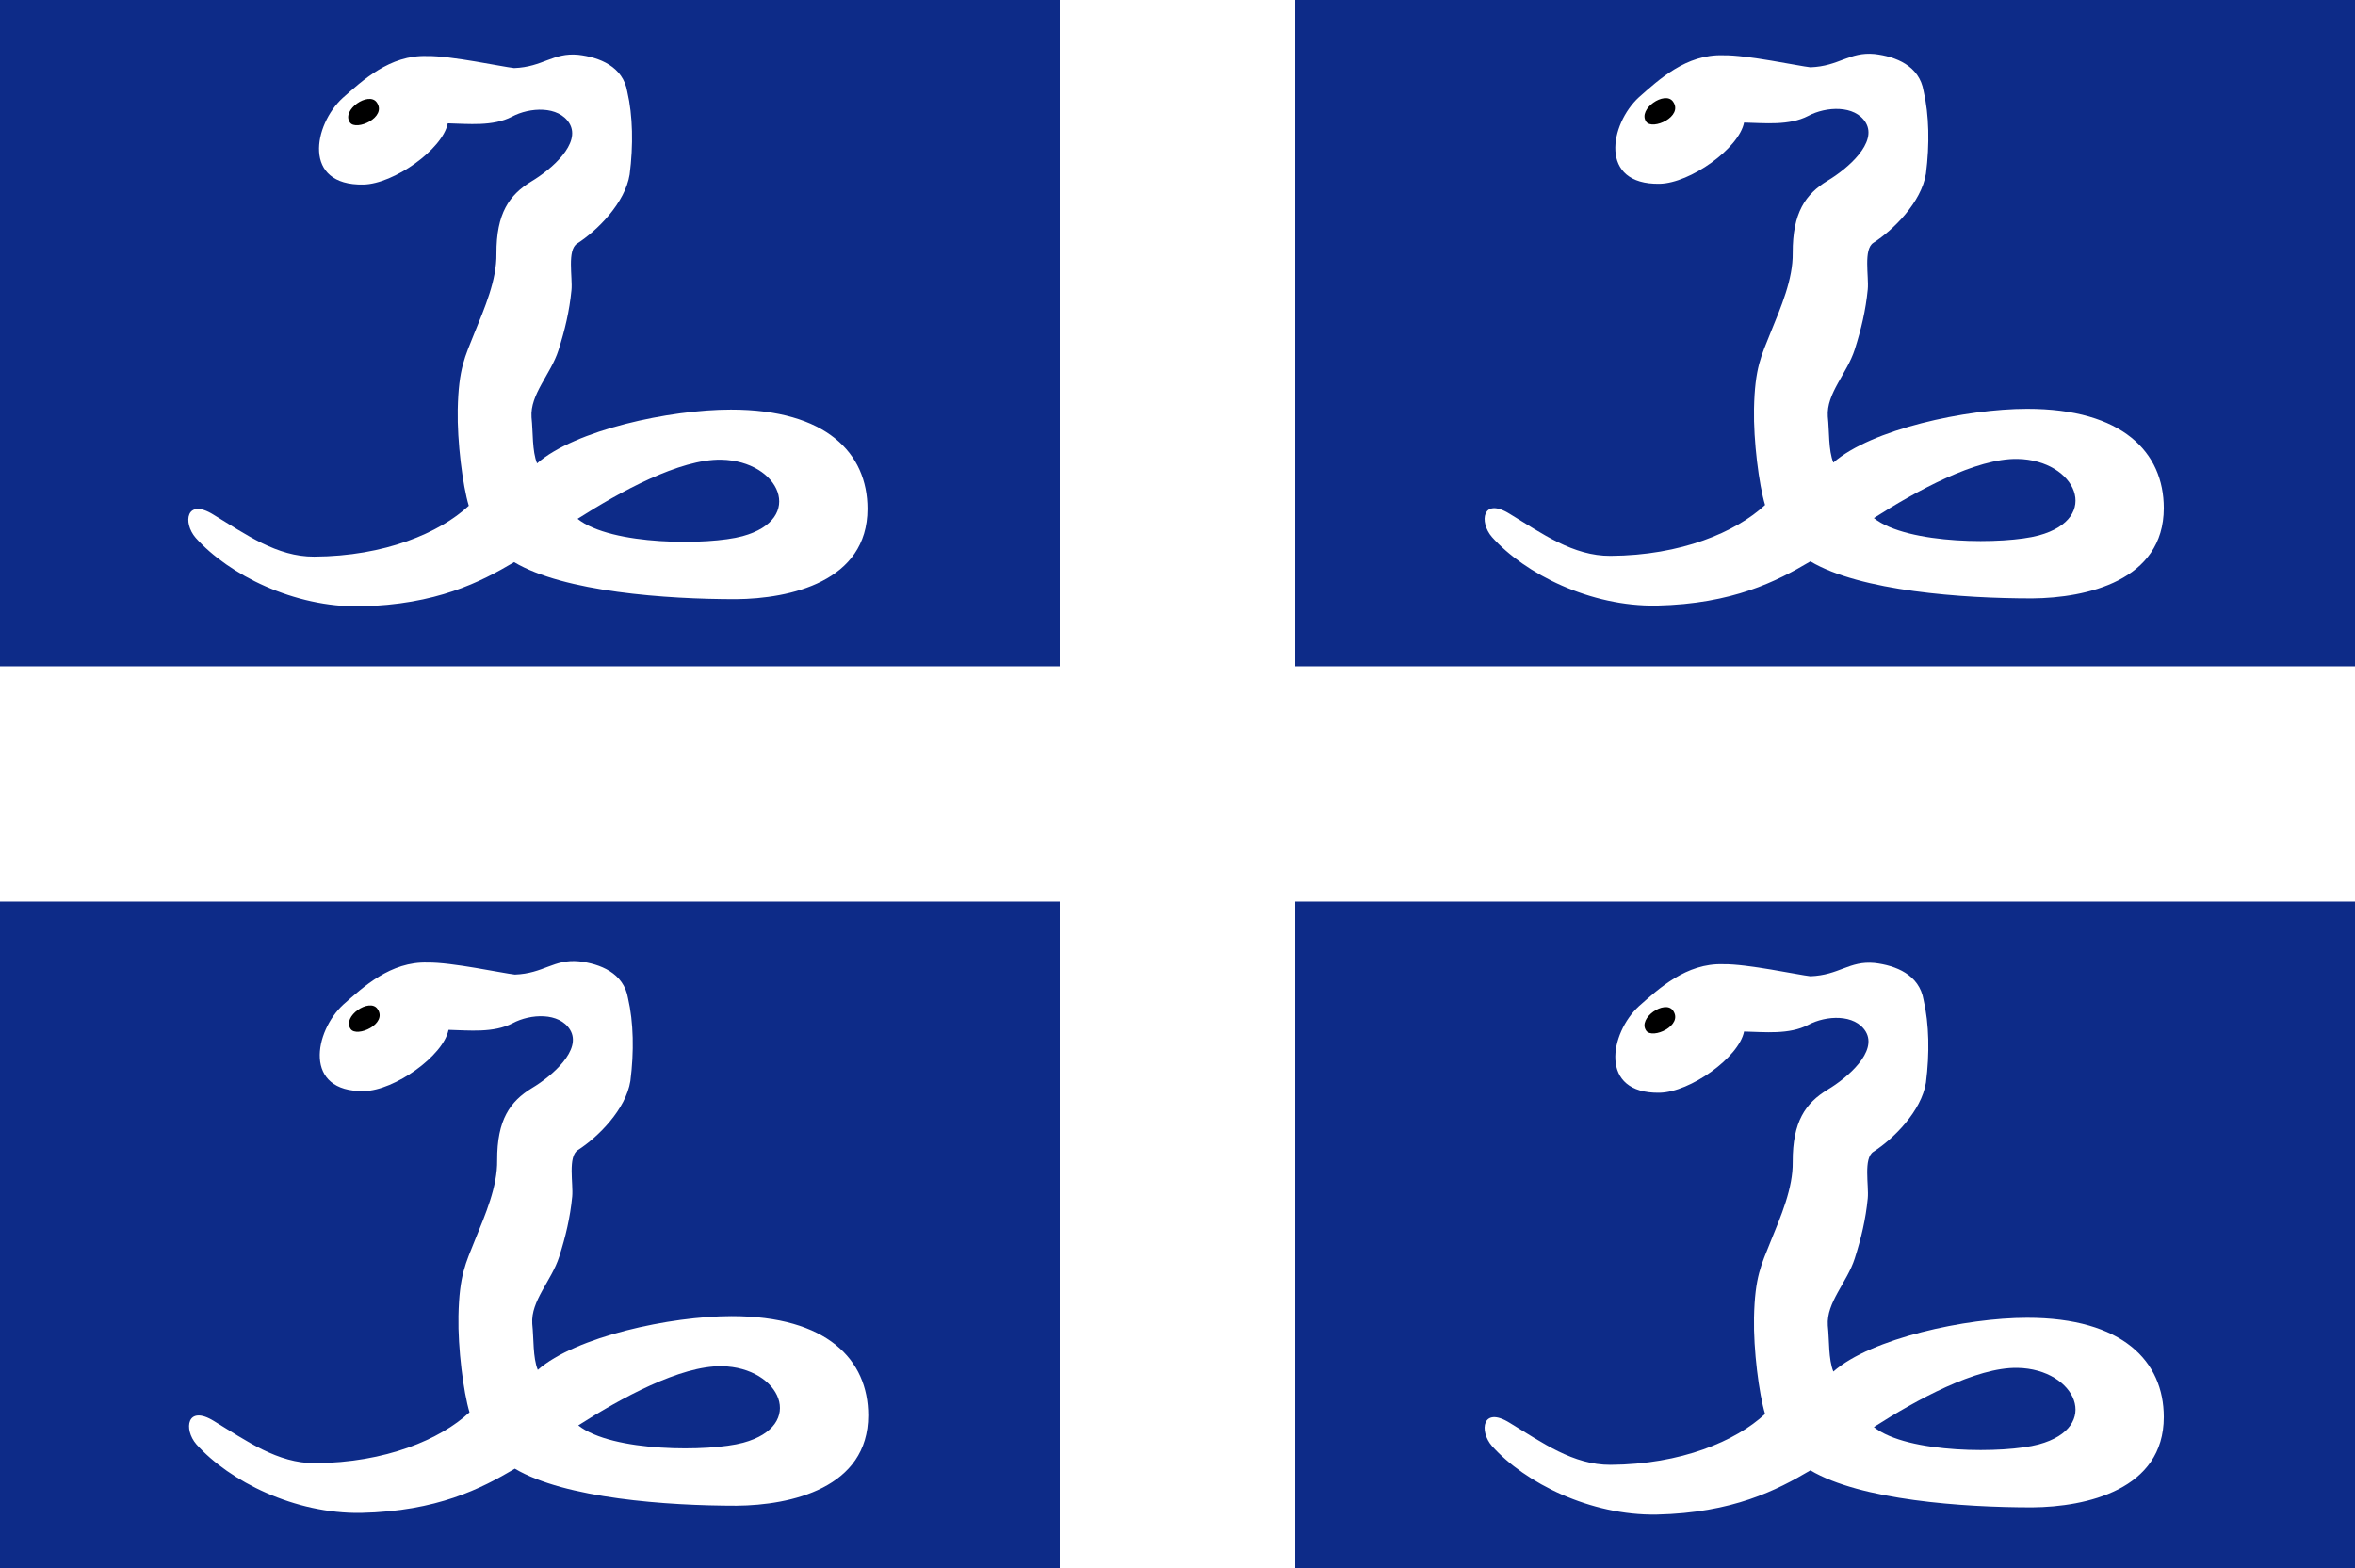
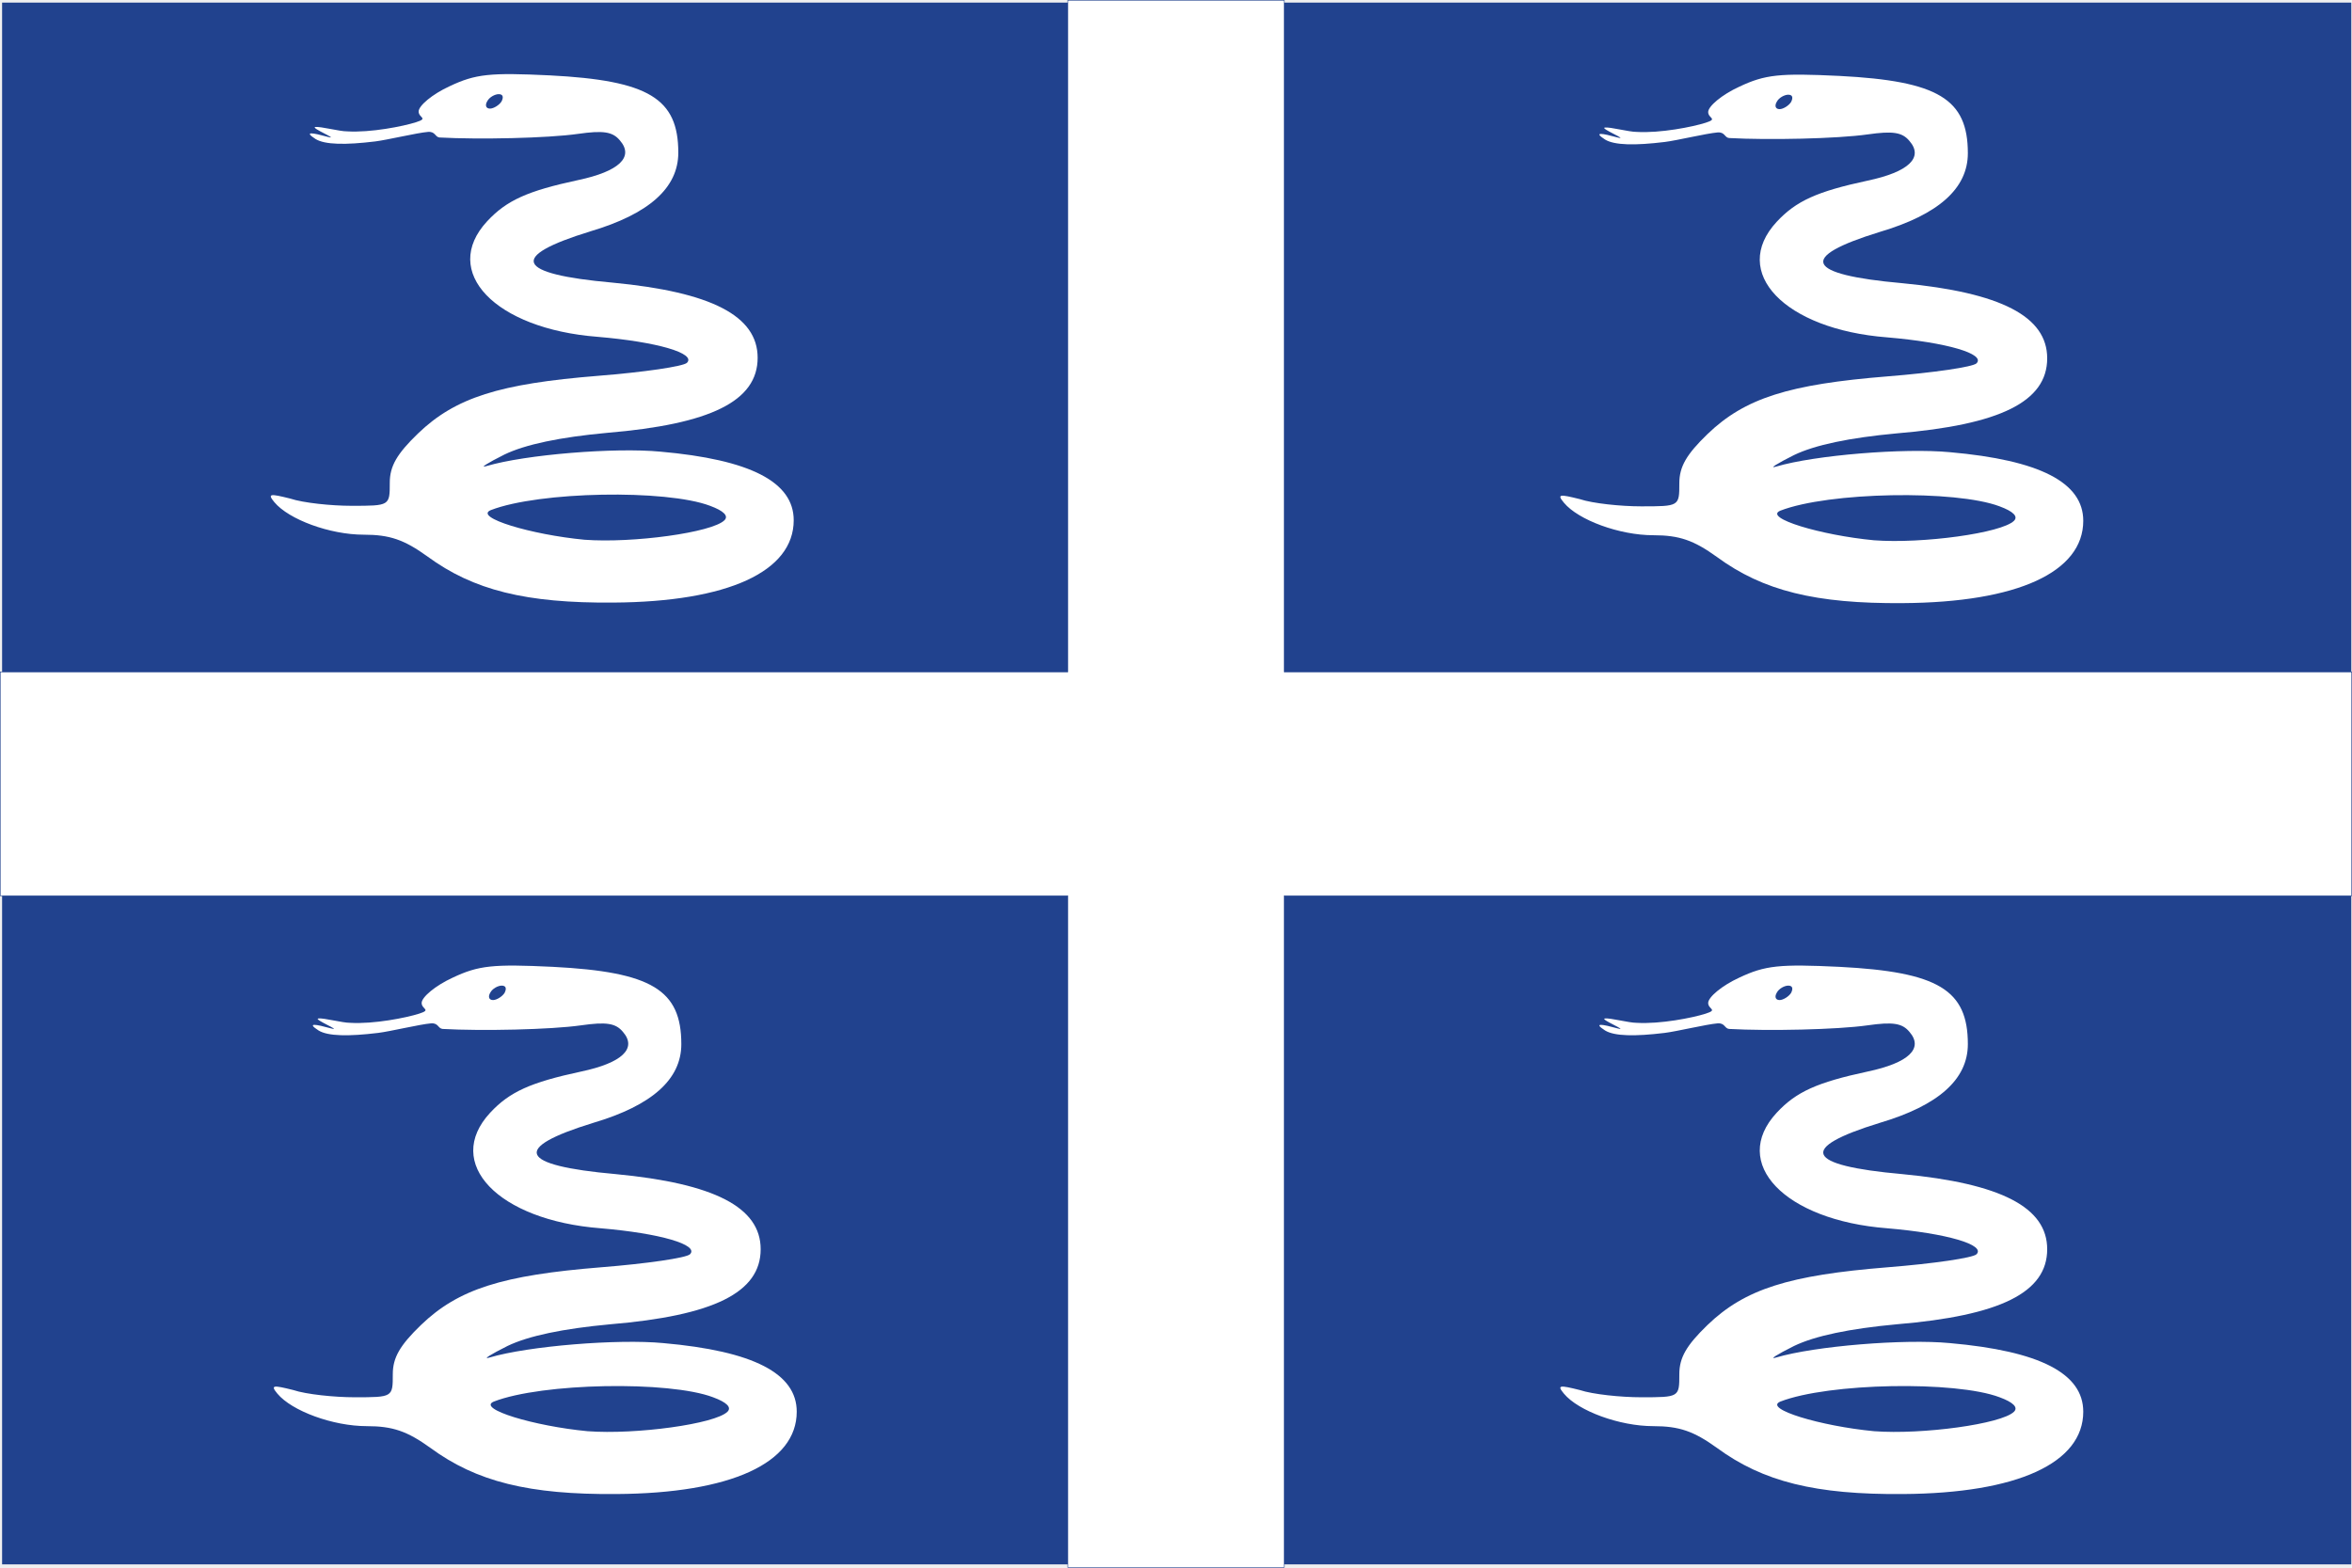
- <svg xmlns="http://www.w3.org/2000/svg" version="1.0" x="0" y="0" width="625" height="416.25" id="svg734">
-   <defs id="defs736" />
-   <rect width="625" height="416.25" x="0" y="5.9000002e-005" style="font-size:12px;fill:#0d2b88;fill-opacity:1;fill-rule:evenodd;stroke-width:1pt" id="rect738" />
-   <rect width="62.5" height="416.25" x="281.25" y="7.0000001e-006" style="font-size:12px;fill:#ffffff;fill-opacity:1;fill-rule:evenodd;stroke-width:1pt" id="rect739" />
-   <rect width="625" height="62.5" x="0" y="176.875" style="font-size:12px;fill:#ffffff;fill-opacity:1;fill-rule:evenodd;stroke-width:1pt" id="rect740" />
-   <g id="g749">
-     <path d="M 90.963,25.991 C 83.216,33.095 80.153,49.309 96.454,48.992 C 104.497,48.835 117.473,39.65 118.838,32.74 C 124.273,32.872 130.831,33.603 135.857,30.979 C 140.615,28.438 148.234,28.042 151.115,32.74 C 154.33,38.062 146.357,44.98 140.994,48.181 C 135.156,51.73 131.706,56.629 131.749,67.364 C 131.849,74.328 128.635,81.724 125.881,88.491 C 123.445,94.639 121.697,97.728 121.479,108.737 C 121.31,117.187 122.785,128.882 124.413,134.266 C 116.683,141.449 102.147,147.655 83.395,147.763 C 73.471,147.821 65.223,141.828 56.632,136.613 C 49.392,132.108 48.451,138.761 51.937,142.775 C 60.731,152.589 78.043,161.262 95.657,160.968 C 115.858,160.52 127.509,154.515 136.444,149.23 C 149.716,157.12 176.838,159.067 195.313,159.058 C 209.675,158.94 230.235,154.388 230.231,135.074 C 230.227,120.339 219.361,108.728 193.956,108.737 C 177.747,108.742 152.6,114.162 142.534,123.005 C 141.195,119.708 141.493,114.772 141.066,110.791 C 140.629,104.661 146.204,99.323 148.216,92.968 C 149.921,87.586 151.116,82.627 151.665,77.016 C 151.996,73.628 150.445,66.359 153.177,64.647 C 158.496,61.231 165.901,53.88 167.105,46.31 C 168.098,38.567 167.958,30.74 166.484,24.382 C 165.371,17.633 159.078,15.2 153.463,14.547 C 146.745,13.911 144.103,17.79 136.444,18.068 C 133.35,17.737 119.591,14.761 113.332,14.879 C 103.43,14.533 96.142,21.443 90.963,25.991 z " style="fill:#ffffff;fill-opacity:1;fill-rule:evenodd;stroke:none;stroke-width:1pt;stroke-linecap:butt;stroke-linejoin:miter;stroke-opacity:1" id="path747" />
-     <path d="M 153.281,137.734 C 164.532,130.546 180.41,121.821 191.407,122.031 C 206.97,122.325 213.841,137.792 197.032,142.343 C 188.09,144.775 162.214,144.869 153.281,137.734 z " style="fill:#0d2b88;fill-opacity:1;fill-rule:evenodd;stroke:none;stroke-width:1pt;stroke-linecap:butt;stroke-linejoin:miter;stroke-opacity:1" id="path745" />
-     <path d="M 92.852,32.499 C 94.472,34.903 102.866,31.152 99.961,27.147 C 97.867,24.233 90.552,29.143 92.852,32.499 z " style="fill:#000000;fill-opacity:1;fill-rule:evenodd;stroke:none;stroke-width:1pt;stroke-linecap:butt;stroke-linejoin:miter;stroke-opacity:1" id="path748" />
-   </g>
-   <g transform="translate(344.0251,-0.205307)" id="g753">
-     <path d="M 90.963,25.991 C 83.216,33.095 80.153,49.309 96.454,48.992 C 104.497,48.835 117.473,39.65 118.838,32.74 C 124.273,32.872 130.831,33.603 135.857,30.979 C 140.615,28.438 148.234,28.042 151.115,32.74 C 154.33,38.062 146.357,44.98 140.994,48.181 C 135.156,51.73 131.706,56.629 131.749,67.364 C 131.849,74.328 128.635,81.724 125.881,88.491 C 123.445,94.639 121.697,97.728 121.479,108.737 C 121.31,117.187 122.785,128.882 124.413,134.266 C 116.683,141.449 102.147,147.655 83.395,147.763 C 73.471,147.821 65.223,141.828 56.632,136.613 C 49.392,132.108 48.451,138.761 51.937,142.775 C 60.731,152.589 78.043,161.262 95.657,160.968 C 115.858,160.52 127.509,154.515 136.444,149.23 C 149.716,157.12 176.838,159.067 195.313,159.058 C 209.675,158.94 230.235,154.388 230.231,135.074 C 230.227,120.339 219.361,108.728 193.956,108.737 C 177.747,108.742 152.6,114.162 142.534,123.005 C 141.195,119.708 141.493,114.772 141.066,110.791 C 140.629,104.661 146.204,99.323 148.216,92.968 C 149.921,87.586 151.116,82.627 151.665,77.016 C 151.996,73.628 150.445,66.359 153.177,64.647 C 158.496,61.231 165.901,53.88 167.105,46.31 C 168.098,38.567 167.958,30.74 166.484,24.382 C 165.371,17.633 159.078,15.2 153.463,14.547 C 146.745,13.911 144.103,17.79 136.444,18.068 C 133.35,17.737 119.591,14.761 113.332,14.879 C 103.43,14.533 96.142,21.443 90.963,25.991 z " style="fill:#ffffff;fill-opacity:1;fill-rule:evenodd;stroke:none;stroke-width:1pt;stroke-linecap:butt;stroke-linejoin:miter;stroke-opacity:1" id="path754" />
-     <path d="M 153.281,137.734 C 164.532,130.546 180.41,121.821 191.407,122.031 C 206.97,122.325 213.841,137.792 197.032,142.343 C 188.09,144.775 162.214,144.869 153.281,137.734 z " style="fill:#0d2b88;fill-opacity:1;fill-rule:evenodd;stroke:none;stroke-width:1pt;stroke-linecap:butt;stroke-linejoin:miter;stroke-opacity:1" id="path755" />
-     <path d="M 92.852,32.499 C 94.472,34.903 102.866,31.152 99.961,27.147 C 97.867,24.233 90.552,29.143 92.852,32.499 z " style="fill:#000000;fill-opacity:1;fill-rule:evenodd;stroke:none;stroke-width:1pt;stroke-linecap:butt;stroke-linejoin:miter;stroke-opacity:1" id="path756" />
-   </g>
-   <g transform="translate(344.0251,241.0959)" id="g757">
-     <path d="M 90.963,25.991 C 83.216,33.095 80.153,49.309 96.454,48.992 C 104.497,48.835 117.473,39.65 118.838,32.74 C 124.273,32.872 130.831,33.603 135.857,30.979 C 140.615,28.438 148.234,28.042 151.115,32.74 C 154.33,38.062 146.357,44.98 140.994,48.181 C 135.156,51.73 131.706,56.629 131.749,67.364 C 131.849,74.328 128.635,81.724 125.881,88.491 C 123.445,94.639 121.697,97.728 121.479,108.737 C 121.31,117.187 122.785,128.882 124.413,134.266 C 116.683,141.449 102.147,147.655 83.395,147.763 C 73.471,147.821 65.223,141.828 56.632,136.613 C 49.392,132.108 48.451,138.761 51.937,142.775 C 60.731,152.589 78.043,161.262 95.657,160.968 C 115.858,160.52 127.509,154.515 136.444,149.23 C 149.716,157.12 176.838,159.067 195.313,159.058 C 209.675,158.94 230.235,154.388 230.231,135.074 C 230.227,120.339 219.361,108.728 193.956,108.737 C 177.747,108.742 152.6,114.162 142.534,123.005 C 141.195,119.708 141.493,114.772 141.066,110.791 C 140.629,104.661 146.204,99.323 148.216,92.968 C 149.921,87.586 151.116,82.627 151.665,77.016 C 151.996,73.628 150.445,66.359 153.177,64.647 C 158.496,61.231 165.901,53.88 167.105,46.31 C 168.098,38.567 167.958,30.74 166.484,24.382 C 165.371,17.633 159.078,15.2 153.463,14.547 C 146.745,13.911 144.103,17.79 136.444,18.068 C 133.35,17.737 119.591,14.761 113.332,14.879 C 103.43,14.533 96.142,21.443 90.963,25.991 z " style="fill:#ffffff;fill-opacity:1;fill-rule:evenodd;stroke:none;stroke-width:1pt;stroke-linecap:butt;stroke-linejoin:miter;stroke-opacity:1" id="path758" />
-     <path d="M 153.281,137.734 C 164.532,130.546 180.41,121.821 191.407,122.031 C 206.97,122.325 213.841,137.792 197.032,142.343 C 188.09,144.775 162.214,144.869 153.281,137.734 z " style="fill:#0d2b88;fill-opacity:1;fill-rule:evenodd;stroke:none;stroke-width:1pt;stroke-linecap:butt;stroke-linejoin:miter;stroke-opacity:1" id="path759" />
-     <path d="M 92.852,32.499 C 94.472,34.903 102.866,31.152 99.961,27.147 C 97.867,24.233 90.552,29.143 92.852,32.499 z " style="fill:#000000;fill-opacity:1;fill-rule:evenodd;stroke:none;stroke-width:1pt;stroke-linecap:butt;stroke-linejoin:miter;stroke-opacity:1" id="path760" />
-   </g>
-   <g transform="translate(0.193076,240.6539)" id="g761">
-     <path d="M 90.963,25.991 C 83.216,33.095 80.153,49.309 96.454,48.992 C 104.497,48.835 117.473,39.65 118.838,32.74 C 124.273,32.872 130.831,33.603 135.857,30.979 C 140.615,28.438 148.234,28.042 151.115,32.74 C 154.33,38.062 146.357,44.98 140.994,48.181 C 135.156,51.73 131.706,56.629 131.749,67.364 C 131.849,74.328 128.635,81.724 125.881,88.491 C 123.445,94.639 121.697,97.728 121.479,108.737 C 121.31,117.187 122.785,128.882 124.413,134.266 C 116.683,141.449 102.147,147.655 83.395,147.763 C 73.471,147.821 65.223,141.828 56.632,136.613 C 49.392,132.108 48.451,138.761 51.937,142.775 C 60.731,152.589 78.043,161.262 95.657,160.968 C 115.858,160.52 127.509,154.515 136.444,149.23 C 149.716,157.12 176.838,159.067 195.313,159.058 C 209.675,158.94 230.235,154.388 230.231,135.074 C 230.227,120.339 219.361,108.728 193.956,108.737 C 177.747,108.742 152.6,114.162 142.534,123.005 C 141.195,119.708 141.493,114.772 141.066,110.791 C 140.629,104.661 146.204,99.323 148.216,92.968 C 149.921,87.586 151.116,82.627 151.665,77.016 C 151.996,73.628 150.445,66.359 153.177,64.647 C 158.496,61.231 165.901,53.88 167.105,46.31 C 168.098,38.567 167.958,30.74 166.484,24.382 C 165.371,17.633 159.078,15.2 153.463,14.547 C 146.745,13.911 144.103,17.79 136.444,18.068 C 133.35,17.737 119.591,14.761 113.332,14.879 C 103.43,14.533 96.142,21.443 90.963,25.991 z " style="fill:#ffffff;fill-opacity:1;fill-rule:evenodd;stroke:none;stroke-width:1pt;stroke-linecap:butt;stroke-linejoin:miter;stroke-opacity:1" id="path762" />
-     <path d="M 153.281,137.734 C 164.532,130.546 180.41,121.821 191.407,122.031 C 206.97,122.325 213.841,137.792 197.032,142.343 C 188.09,144.775 162.214,144.869 153.281,137.734 z " style="fill:#0d2b88;fill-opacity:1;fill-rule:evenodd;stroke:none;stroke-width:1pt;stroke-linecap:butt;stroke-linejoin:miter;stroke-opacity:1" id="path763" />
-     <path d="M 92.852,32.499 C 94.472,34.903 102.866,31.152 99.961,27.147 C 97.867,24.233 90.552,29.143 92.852,32.499 z " style="fill:#000000;fill-opacity:1;fill-rule:evenodd;stroke:none;stroke-width:1pt;stroke-linecap:butt;stroke-linejoin:miter;stroke-opacity:1" id="path764" />
+ <svg xmlns="http://www.w3.org/2000/svg" viewBox="0 0 326 217" id="svg2" width="750" height="500" version="1.0">
+   <defs id="defs17" />
+   <g id="g2058" transform="matrix(0.999768,0,0,1.001187,3.78314e-2,-0.128793)">
+     <rect y="0.322" x="0.252" height="216.257" width="325.685" id="rect2049" style="opacity:1;fill:#21428e;fill-opacity:1;stroke:none;stroke-width:0.375;stroke-linecap:butt;stroke-linejoin:bevel;stroke-miterlimit:4;stroke-dasharray:none;stroke-opacity:1" />
+     <path d="M 148,93 L 0,93 L 0,124 L 148,124 L 148,217 L 178,217 L 178,124 L 326,124 L 326,93 L 178,93 L 178,-1.1368684e-013 L 148,-1.1368684e-013 L 148,93 z " id="path6" style="fill:#ffffff;fill-opacity:1;stroke:#21428e;stroke-width:0.076;stroke-miterlimit:4;stroke-dasharray:none;stroke-opacity:1" />
+     <path d="M 62.3,11.9 C 59.9,13 58,14.6 58,15.4 C 58,16.3 59.412,16.318 57.641,16.886 C 55.869,17.453 51.341,18.35 48.085,18.152 C 47.01,18.156 44.427,17.454 43.678,17.548 C 42.929,17.642 47.068,19.331 45.468,18.931 C 43.268,18.331 42.006,18.11 43.706,19.21 C 45.006,20.01 47.874,20.047 51.974,19.547 C 53.624,19.347 57.767,18.353 59.289,18.227 C 60.341,18.139 60.26,18.95 60.91,19 C 66.31,19.3 75.9,19.1 80.1,18.5 C 83.6,18 84.9,18.2 85.9,19.4 C 87.9,21.7 85.8,23.7 80.1,24.9 C 73.1,26.4 70.2,27.7 67.5,30.6 C 61,37.6 68.6,45.5 82.8,46.6 C 91.1,47.3 96.5,48.9 95.2,50.2 C 94.7,50.7 89.2,51.5 82.9,52 C 69.2,53.1 63.1,55 57.9,60 C 55,62.8 54,64.5 54,66.8 C 54,70 54,70 48.7,70 C 45.9,70 42,69.6 40.2,69 C 37.4,68.3 37,68.3 38,69.5 C 40,71.9 45.7,74 50.4,74 C 54,74 56,74.7 59.2,77 C 65.6,81.7 72.9,83.5 85,83.4 C 100.9,83.3 110,79.1 110,72 C 110,66.7 104,63.6 91.5,62.5 C 85.2,61.9 72.8,62.9 67.4,64.5 C 66.4,64.8 67.5,64.1 69.9,62.9 C 72.8,61.5 77.6,60.5 84.1,59.9 C 98.5,58.7 105,55.5 105,49.5 C 105,43.7 98.6,40.4 84.9,39.1 C 71.4,37.9 70.4,35.5 81.8,32 C 89.9,29.6 94,26 94,21.1 C 94,13.6 89.9,11.1 76.2,10.4 C 67.9,10 65.9,10.2 62.3,11.9 z M 69.5,14 C 69.2,14.5 68.4,15 67.9,15 C 67.3,15 67.2,14.5 67.5,14 C 67.8,13.4 68.6,13 69.1,13 C 69.7,13 69.8,13.4 69.5,14 z M 98.4,70 C 100.3,70.7 101,71.4 100.4,72 C 98.7,73.7 87.7,75.2 81,74.7 C 73.6,74 65.6,71.6 68,70.6 C 74.7,68 92.3,67.7 98.4,70 z " id="path8" style="fill:#ffffff;fill-opacity:1;stroke:none" />
+     <path d="M 241.08,11.975 C 238.68,13.075 236.78,14.675 236.78,15.475 C 236.78,16.375 238.192,16.393 236.421,16.961 C 234.649,17.528 230.121,18.425 226.865,18.227 C 225.79,18.231 223.207,17.529 222.458,17.623 C 221.709,17.717 225.848,19.406 224.248,19.006 C 222.048,18.406 220.786,18.185 222.486,19.285 C 223.786,20.085 226.654,20.122 230.754,19.622 C 232.404,19.422 236.547,18.428 238.069,18.302 C 239.121,18.214 239.04,19.025 239.69,19.075 C 245.09,19.375 254.68,19.175 258.88,18.575 C 262.38,18.075 263.68,18.275 264.68,19.475 C 266.68,21.775 264.58,23.775 258.88,24.975 C 251.88,26.475 248.98,27.775 246.28,30.675 C 239.78,37.675 247.38,45.575 261.58,46.675 C 269.88,47.375 275.28,48.975 273.98,50.275 C 273.48,50.775 267.98,51.575 261.68,52.075 C 247.98,53.175 241.88,55.075 236.68,60.075 C 233.78,62.875 232.78,64.575 232.78,66.875 C 232.78,70.075 232.78,70.075 227.48,70.075 C 224.68,70.075 220.78,69.675 218.98,69.075 C 216.18,68.375 215.78,68.375 216.78,69.575 C 218.78,71.975 224.48,74.075 229.18,74.075 C 232.78,74.075 234.78,74.775 237.98,77.075 C 244.38,81.775 251.68,83.575 263.78,83.475 C 279.68,83.375 288.78,79.175 288.78,72.075 C 288.78,66.775 282.78,63.675 270.28,62.575 C 263.98,61.975 251.58,62.975 246.18,64.575 C 245.18,64.875 246.28,64.175 248.68,62.975 C 251.58,61.575 256.38,60.575 262.88,59.975 C 277.28,58.775 283.78,55.575 283.78,49.575 C 283.78,43.775 277.38,40.475 263.68,39.175 C 250.18,37.975 249.18,35.575 260.58,32.075 C 268.68,29.675 272.78,26.075 272.78,21.175 C 272.78,13.675 268.68,11.175 254.98,10.475 C 246.68,10.075 244.68,10.275 241.08,11.975 z M 248.28,14.075 C 247.98,14.575 247.18,15.075 246.68,15.075 C 246.08,15.075 245.98,14.575 246.28,14.075 C 246.58,13.475 247.38,13.075 247.88,13.075 C 248.48,13.075 248.58,13.475 248.28,14.075 z M 277.18,70.075 C 279.08,70.775 279.78,71.475 279.18,72.075 C 277.48,73.775 266.48,75.275 259.78,74.775 C 252.38,74.075 244.38,71.675 246.78,70.675 C 253.48,68.075 271.08,67.775 277.18,70.075 z " id="path2051" style="fill:#ffffff;fill-opacity:1;stroke:none" />
+     <path d="M 62.719,135.339 C 60.319,136.439 58.419,138.039 58.419,138.839 C 58.419,139.739 59.83,139.758 58.059,140.325 C 56.288,140.893 51.759,141.789 48.503,141.591 C 47.429,141.596 44.845,140.894 44.096,140.988 C 43.347,141.082 47.486,142.771 45.886,142.371 C 43.686,141.771 42.425,141.55 44.125,142.65 C 45.425,143.45 48.293,143.487 52.393,142.987 C 54.043,142.787 58.186,141.793 59.708,141.666 C 60.76,141.579 60.679,142.389 61.329,142.439 C 66.729,142.739 76.319,142.539 80.519,141.939 C 84.019,141.439 85.319,141.639 86.319,142.839 C 88.319,145.139 86.219,147.139 80.519,148.339 C 73.519,149.839 70.619,151.139 67.919,154.039 C 61.419,161.039 69.019,168.939 83.219,170.039 C 91.519,170.739 96.919,172.339 95.619,173.639 C 95.119,174.139 89.619,174.939 83.319,175.439 C 69.619,176.539 63.519,178.439 58.319,183.439 C 55.419,186.239 54.419,187.939 54.419,190.239 C 54.419,193.439 54.419,193.439 49.119,193.439 C 46.319,193.439 42.419,193.039 40.619,192.439 C 37.819,191.739 37.419,191.739 38.419,192.939 C 40.419,195.339 46.119,197.439 50.819,197.439 C 54.419,197.439 56.419,198.139 59.619,200.439 C 66.019,205.139 73.319,206.939 85.419,206.839 C 101.319,206.739 110.419,202.539 110.419,195.439 C 110.419,190.139 104.419,187.039 91.919,185.939 C 85.619,185.339 73.219,186.339 67.819,187.939 C 66.819,188.239 67.919,187.539 70.319,186.339 C 73.219,184.939 78.019,183.939 84.519,183.339 C 98.919,182.139 105.419,178.939 105.419,172.939 C 105.419,167.139 99.019,163.839 85.319,162.539 C 71.819,161.339 70.819,158.939 82.219,155.439 C 90.319,153.039 94.419,149.439 94.419,144.539 C 94.419,137.039 90.319,134.539 76.619,133.839 C 68.319,133.439 66.319,133.639 62.719,135.339 z M 69.919,137.439 C 69.619,137.939 68.819,138.439 68.319,138.439 C 67.719,138.439 67.619,137.939 67.919,137.439 C 68.219,136.839 69.019,136.439 69.519,136.439 C 70.119,136.439 70.219,136.839 69.919,137.439 z M 98.819,193.439 C 100.719,194.139 101.419,194.839 100.819,195.439 C 99.119,197.139 88.119,198.639 81.419,198.139 C 74.019,197.439 66.019,195.039 68.419,194.039 C 75.119,191.439 92.719,191.139 98.819,193.439 z " id="path2053" style="fill:#ffffff;fill-opacity:1;stroke:none" />
+     <path d="M 241.08,135.339 C 238.68,136.439 236.78,138.039 236.78,138.839 C 236.78,139.739 238.192,139.758 236.421,140.325 C 234.649,140.893 230.121,141.789 226.865,141.591 C 225.79,141.596 223.207,140.894 222.458,140.988 C 221.709,141.082 225.848,142.771 224.248,142.371 C 222.048,141.771 220.786,141.55 222.486,142.65 C 223.786,143.45 226.654,143.487 230.754,142.987 C 232.404,142.787 236.547,141.793 238.069,141.666 C 239.121,141.579 239.04,142.389 239.69,142.439 C 245.09,142.739 254.68,142.539 258.88,141.939 C 262.38,141.439 263.68,141.639 264.68,142.839 C 266.68,145.139 264.58,147.139 258.88,148.339 C 251.88,149.839 248.98,151.139 246.28,154.039 C 239.78,161.039 247.38,168.939 261.58,170.039 C 269.88,170.739 275.28,172.339 273.98,173.639 C 273.48,174.139 267.98,174.939 261.68,175.439 C 247.98,176.539 241.88,178.439 236.68,183.439 C 233.78,186.239 232.78,187.939 232.78,190.239 C 232.78,193.439 232.78,193.439 227.48,193.439 C 224.68,193.439 220.78,193.039 218.98,192.439 C 216.18,191.739 215.78,191.739 216.78,192.939 C 218.78,195.339 224.48,197.439 229.18,197.439 C 232.78,197.439 234.78,198.139 237.98,200.439 C 244.38,205.139 251.68,206.939 263.78,206.839 C 279.68,206.739 288.78,202.539 288.78,195.439 C 288.78,190.139 282.78,187.039 270.28,185.939 C 263.98,185.339 251.58,186.339 246.18,187.939 C 245.18,188.239 246.28,187.539 248.68,186.339 C 251.58,184.939 256.38,183.939 262.88,183.339 C 277.28,182.139 283.78,178.939 283.78,172.939 C 283.78,167.139 277.38,163.839 263.68,162.539 C 250.18,161.339 249.18,158.939 260.58,155.439 C 268.68,153.039 272.78,149.439 272.78,144.539 C 272.78,137.039 268.68,134.539 254.98,133.839 C 246.68,133.439 244.68,133.639 241.08,135.339 z M 248.28,137.439 C 247.98,137.939 247.18,138.439 246.68,138.439 C 246.08,138.439 245.98,137.939 246.28,137.439 C 246.58,136.839 247.38,136.439 247.88,136.439 C 248.48,136.439 248.58,136.839 248.28,137.439 z M 277.18,193.439 C 279.08,194.139 279.78,194.839 279.18,195.439 C 277.48,197.139 266.48,198.639 259.78,198.139 C 252.38,197.439 244.38,195.039 246.78,194.039 C 253.48,191.439 271.08,191.139 277.18,193.439 z " id="path2055" style="fill:#ffffff;fill-opacity:1;stroke:none" />
  </g>
</svg>
